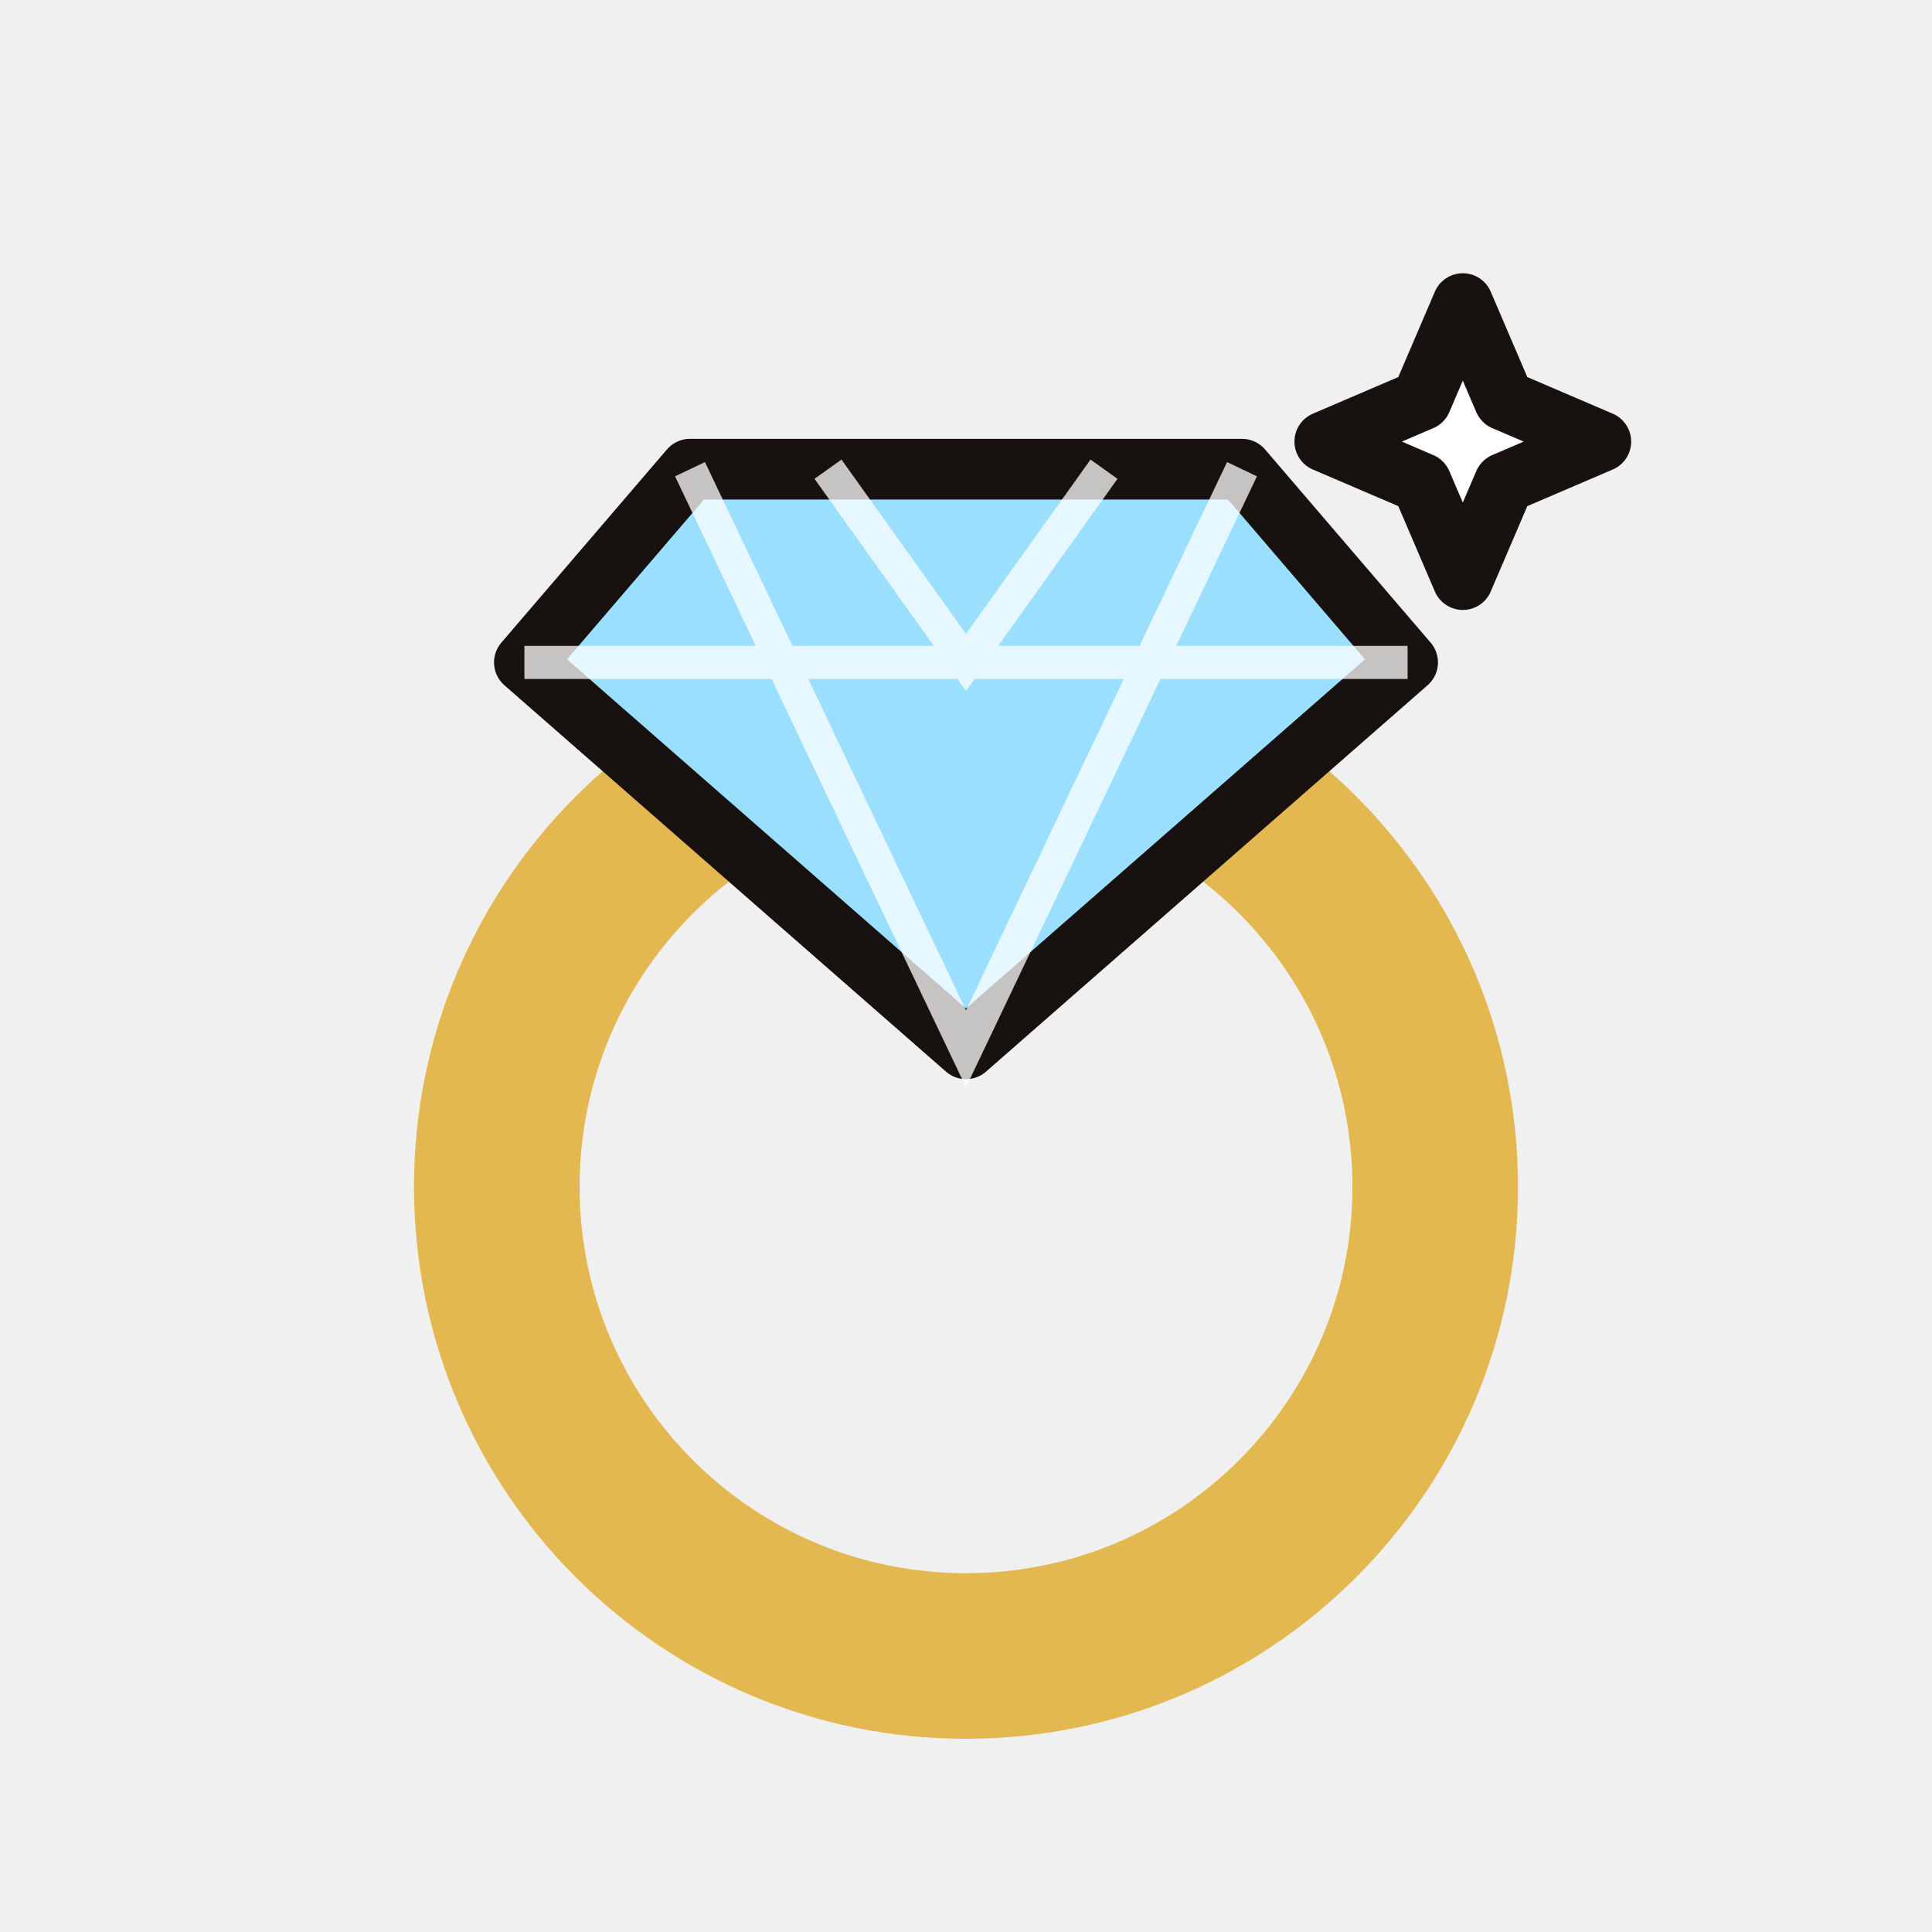
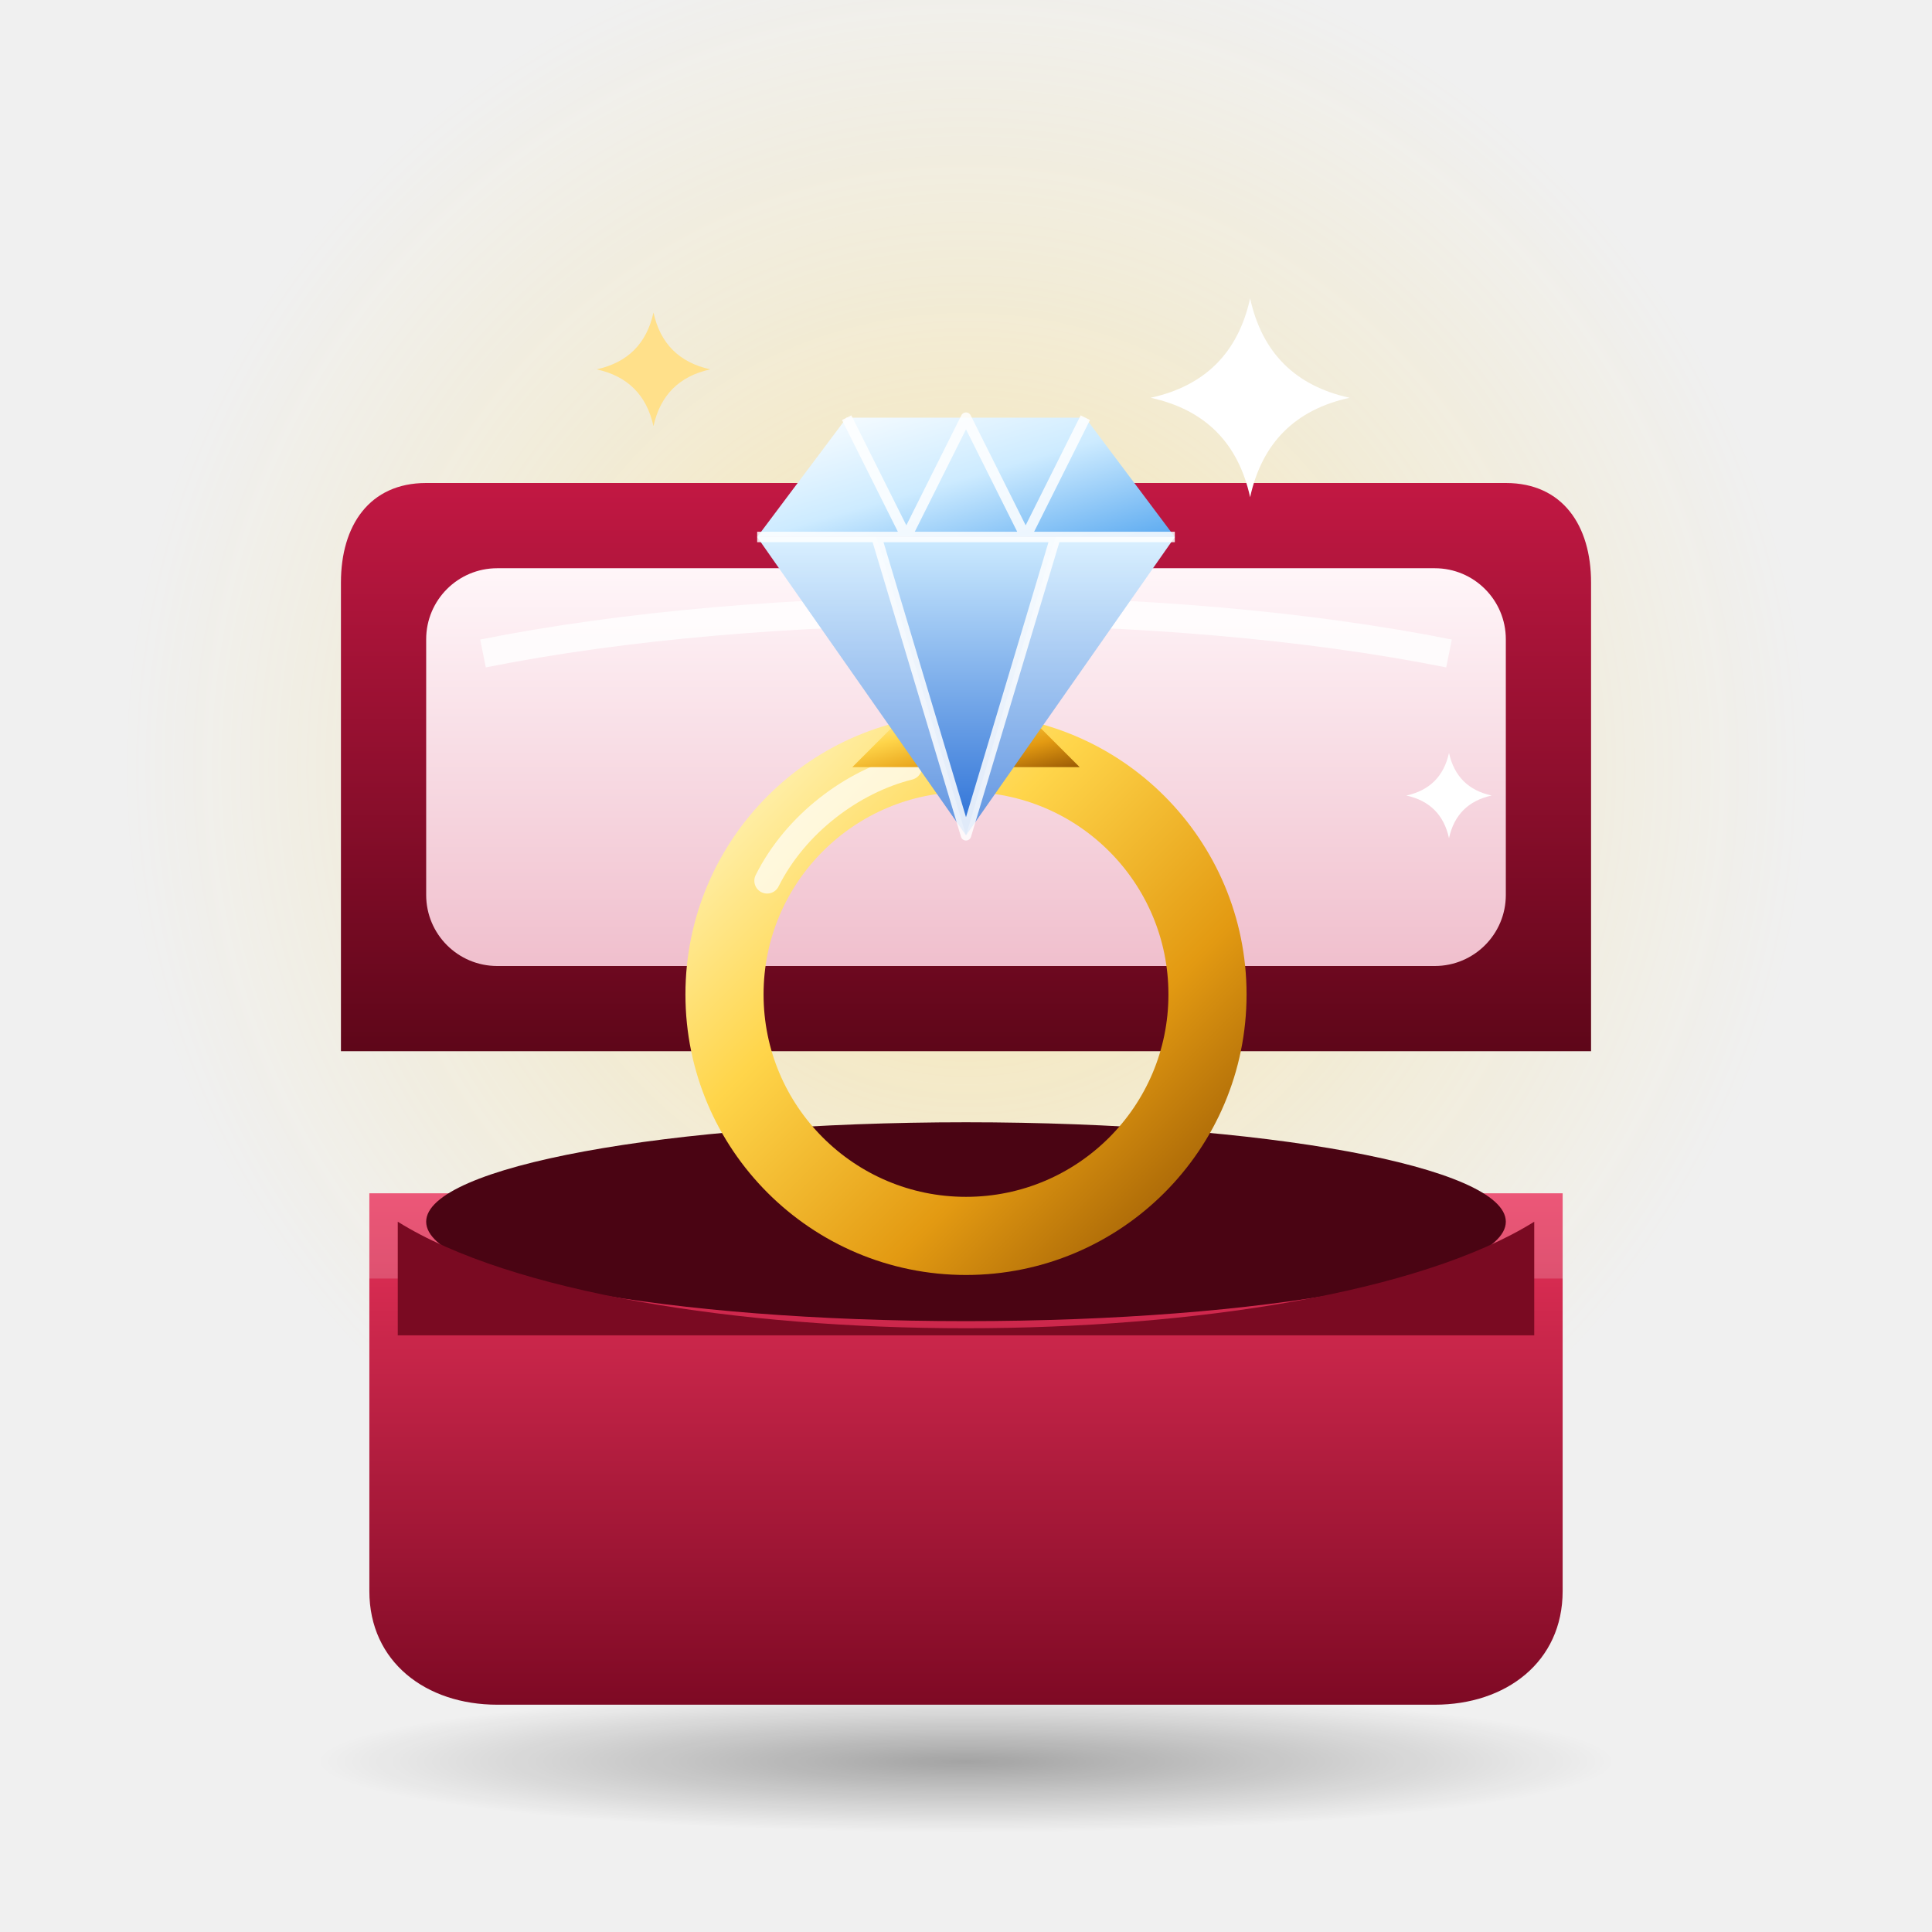
- <svg xmlns="http://www.w3.org/2000/svg" viewBox="-3 -3 70 70">
-   <circle cx="32" cy="40" r="17" fill="none" stroke="#E4B851" stroke-width="6" />
-   <path d="M22 14h20l6 7-16 14-16-14z" fill="#9BDFFF" stroke="#17120F" stroke-width="2.2" stroke-linejoin="round" />
-   <path d="M22 14l10 21 10-21M16 21h32M27 14l5 7 5-7" stroke="#fff" stroke-width="1.2" fill="none" opacity=".75" />
-   <path d="M50 8l1.5 3.5L55 13l-3.5 1.5L50 18l-1.5-3.5L45 13l3.5-1.5z" fill="#fff" stroke="#17120F" stroke-width="2.2" stroke-linejoin="round" />
+ <svg xmlns="http://www.w3.org/2000/svg" viewBox="-4 -4 136 136">
+   <defs>
+     <linearGradient id="rg_bx" x1="0" y1="0" x2="0" y2="1">
+       <stop offset="0" stop-color="#E8325A" />
+       <stop offset="1" stop-color="#7E0924" />
+     </linearGradient>
+     <linearGradient id="rg_ld" x1="0" y1="0" x2="0" y2="1">
+       <stop offset="0" stop-color="#C21843" />
+       <stop offset="1" stop-color="#5E0619" />
+     </linearGradient>
+     <linearGradient id="rg_st" x1="0" y1="0" x2="0" y2="1">
+       <stop offset="0" stop-color="#FFF6F9" />
+       <stop offset="1" stop-color="#F0BFCD" />
+     </linearGradient>
+     <linearGradient id="rg_au" x1="0" y1="0" x2="1" y2="1">
+       <stop offset="0" stop-color="#FFF6C2" />
+       <stop offset="0.35" stop-color="#FFD54A" />
+       <stop offset="0.7" stop-color="#E39A12" />
+       <stop offset="1" stop-color="#9A5A04" />
+     </linearGradient>
+   </defs>
+   <defs>
+     <radialGradient id="rg_hal" cx="0.5" cy="0.5" r="0.5" fx="0.5" fy="0.5">
+       <stop offset="0" stop-color="#FFD54A" stop-opacity="0.4" />
+       <stop offset="0.6" stop-color="#FFD54A" stop-opacity="0.14" />
+       <stop offset="1" stop-color="#FFD54A" stop-opacity="0" />
+     </radialGradient>
+   </defs>
+   <circle cx="64" cy="50" r="60" fill="url(#rg_hal)" />
+   <defs>
+     <radialGradient id="rg_shd" cx="0.5" cy="0.5" r="0.5" fx="0.5" fy="0.5">
+       <stop offset="0" stop-color="#000" stop-opacity="0.32" />
+       <stop offset="1" stop-color="#000" stop-opacity="0" />
+     </radialGradient>
+   </defs>
+   <ellipse cx="64" cy="120" rx="46" ry="5" fill="url(#rg_shd)" />
+   <path d="M26 30H102C106 30 108 33 108 37V70H20V37C20 33 22 30 26 30Z" fill="url(#rg_ld)" />
+   <rect x="26" y="36" width="76" height="28" rx="5" fill="url(#rg_st)" />
+   <path d="M30 42C50 38 78 38 98 42" stroke="#fff" stroke-width="2" opacity=".8" fill="none" />
+   <path d="M22 80H106V108C106 113 102 116 97 116H31C26 116 22 113 22 108Z" fill="url(#rg_bx)" />
+   <path d="M22 80H106V86H22Z" fill="#fff" opacity=".18" />
+   <ellipse cx="64" cy="82" rx="38" ry="7" fill="#4A0413" />
+   <circle cx="64" cy="66" r="17" fill="none" stroke="url(#rg_au)" stroke-width="5.5" />
+   <path d="M50 58C52 54 56 51 60 50" stroke="#fff" stroke-opacity=".7" stroke-width="1.8" fill="none" stroke-linecap="round" />
+   <path d="M24 82C40 92 88 92 104 82V90H24Z" fill="#7A0A22" />
+   <path d="M56 50L60 46H68L72 50Z" fill="url(#rg_au)" />
+   <defs>
+     <linearGradient id="rg_d1" x1="0" y1="0" x2="1" y2="1">
+       <stop offset="0" stop-color="#FFFFFF" />
+       <stop offset="0.5" stop-color="#CDEBFF" />
+       <stop offset="1" stop-color="#5AA9F0" />
+     </linearGradient>
+     <linearGradient id="rg_d2" x1="0" y1="0" x2="0" y2="1">
+       <stop offset="0" stop-color="#CDEBFF" />
+       <stop offset="1" stop-color="#2A6FD6" />
+     </linearGradient>
+   </defs>
+   <g transform="translate(64 38) scale(1.05)">
+     <path d="M-14 -4L-8 -12H8L14 -4Z" fill="url(#rg_d1)" />
+     <path d="M-14 -4H14L0 16Z" fill="url(#rg_d2)" />
+     <path d="M-14 -4L-6 -4 0 16ZM6 -4H14L0 16Z" fill="#fff" opacity=".25" />
+     <path d="M-8 -12L-4 -4 0 -12 4 -4 8 -12M-14 -4H14M-6 -4L0 16 6 -4M-4 -4L0 -12" stroke="#fff" stroke-opacity=".85" stroke-width=".7" fill="none" stroke-linejoin="round" />
+   </g>
+   <path d="M84 17 Q85.26 22.74 91 24 Q85.26 25.26 84 31 Q82.74 25.26 77 24 Q82.74 22.74 84 17Z" fill="#FFFFFF" opacity="1" />
+   <path d="M42 18 Q42.72 21.28 46 22 Q42.72 22.72 42 26 Q41.28 22.72 38 22 Q41.28 21.28 42 18Z" fill="#FFE08A" opacity="1" />
+   <path d="M98 49 Q98.54 51.46 101 52 Q98.54 52.54 98 55 Q97.46 52.54 95 52 Q97.46 51.46 98 49Z" fill="#FFFFFF" opacity="1" />
</svg>
